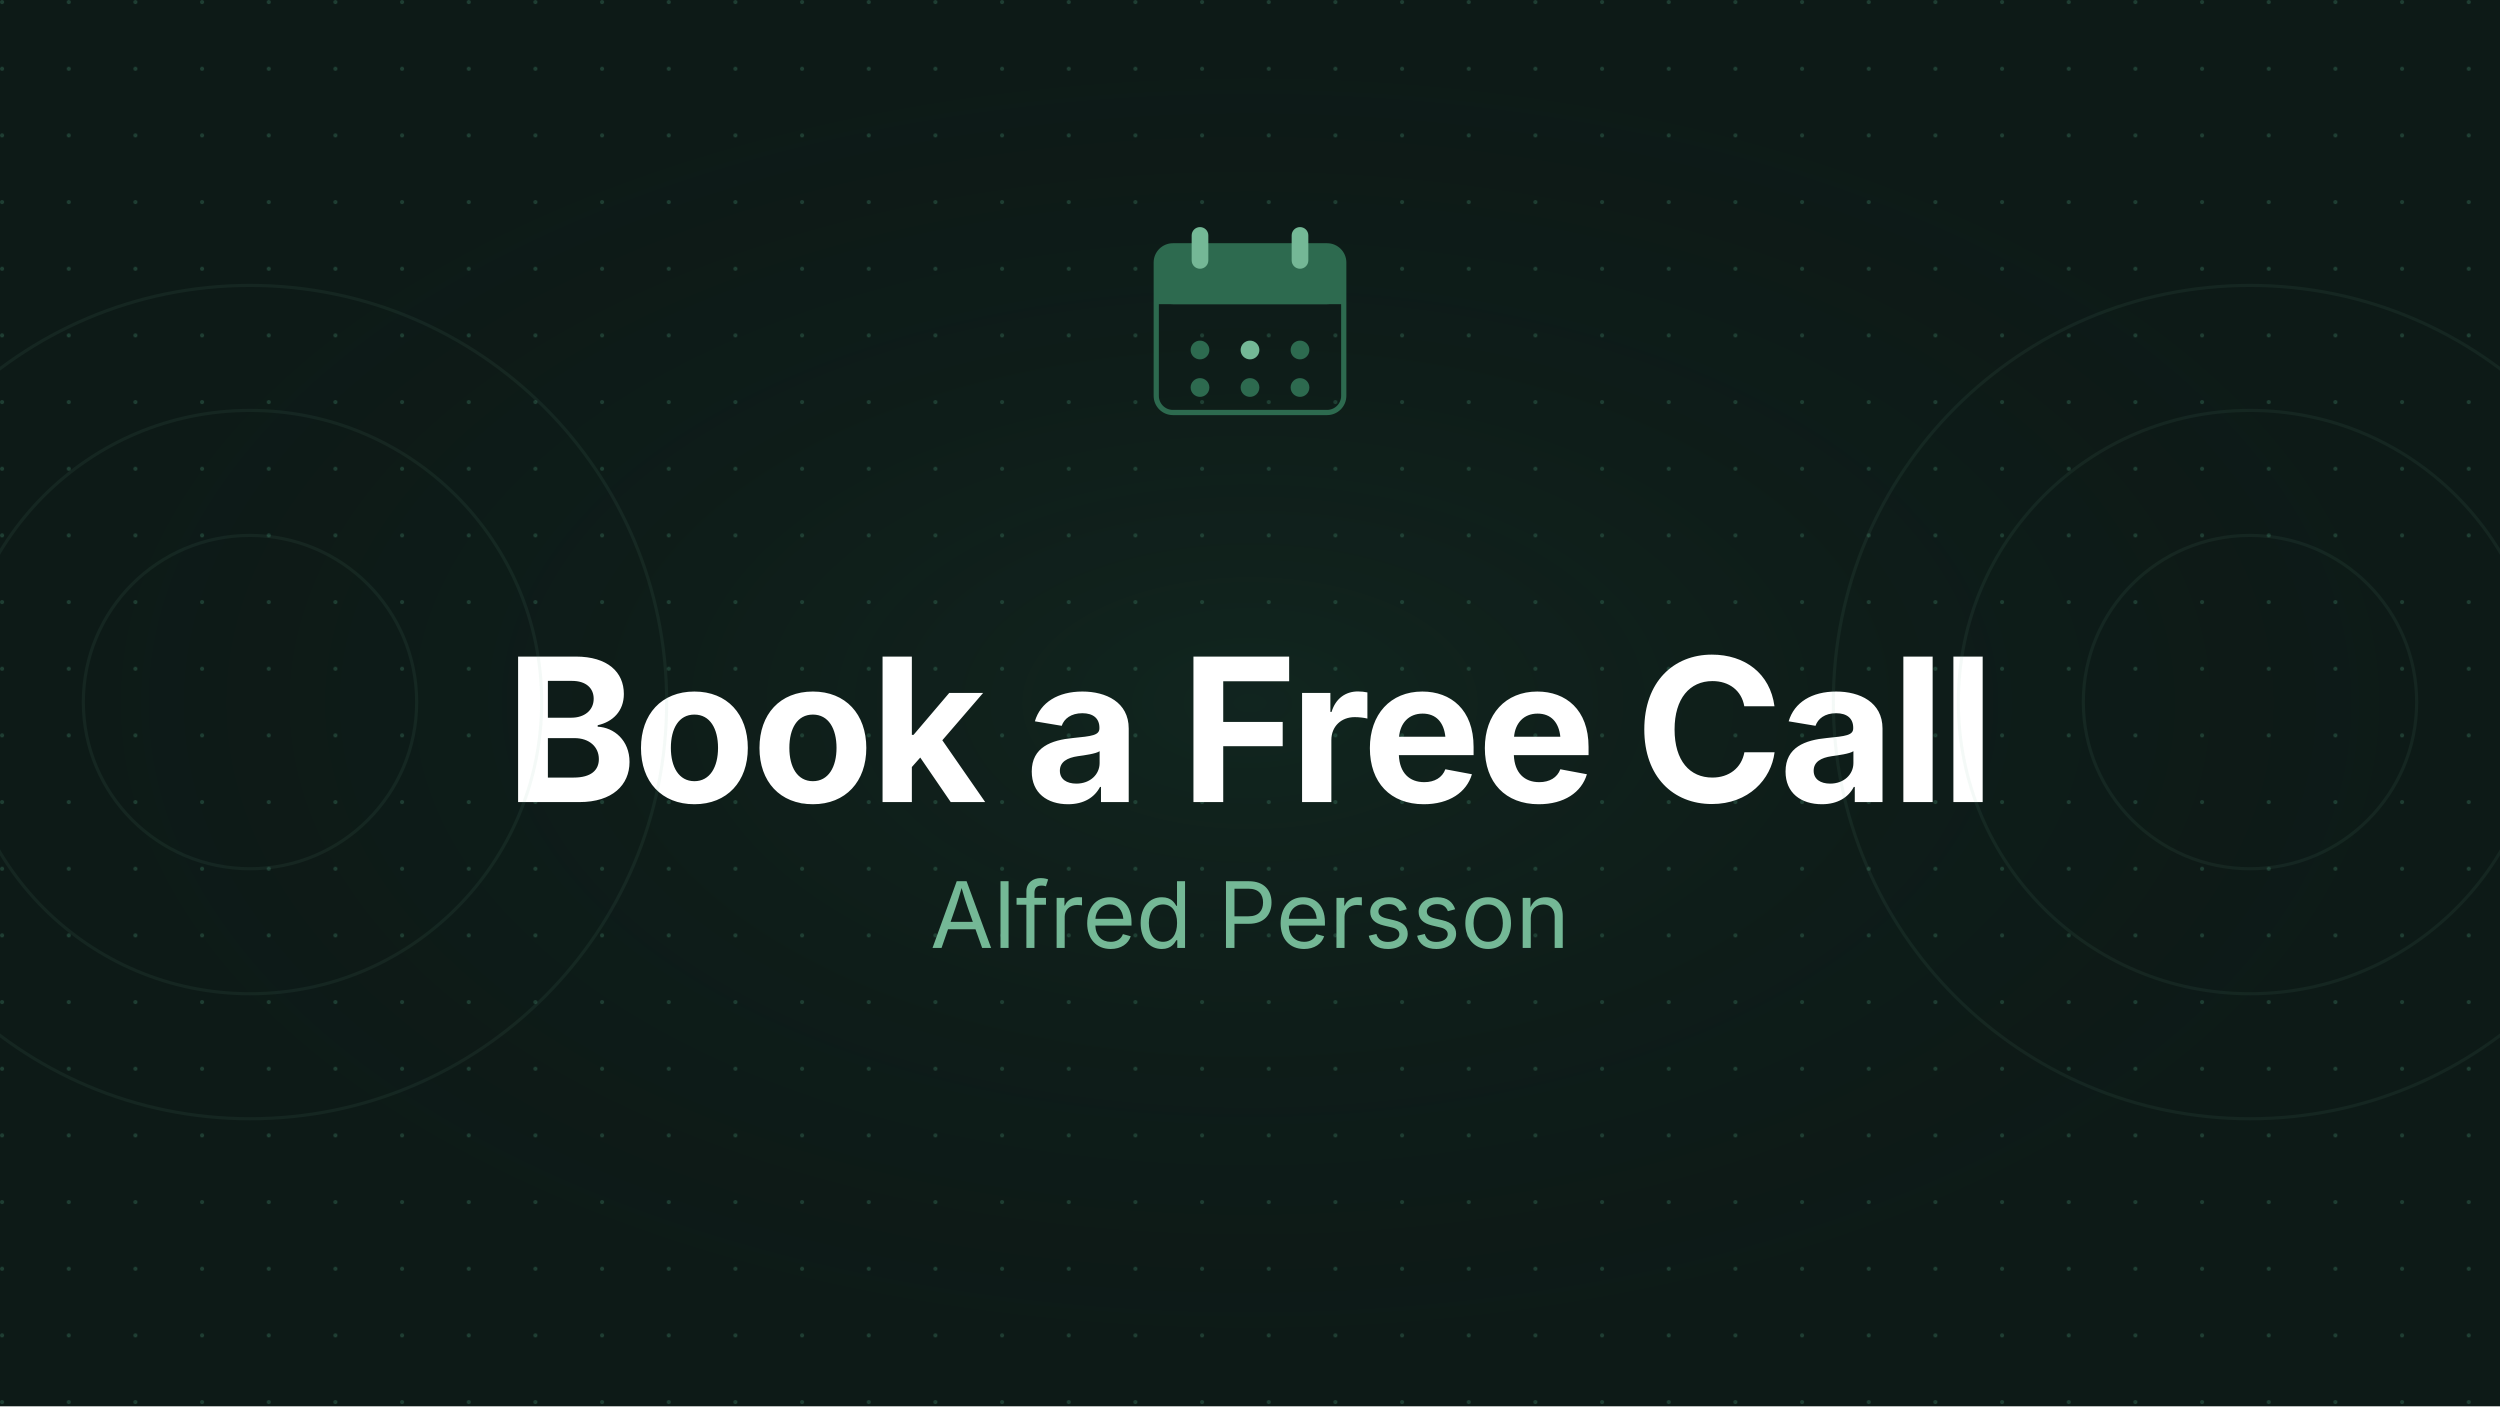
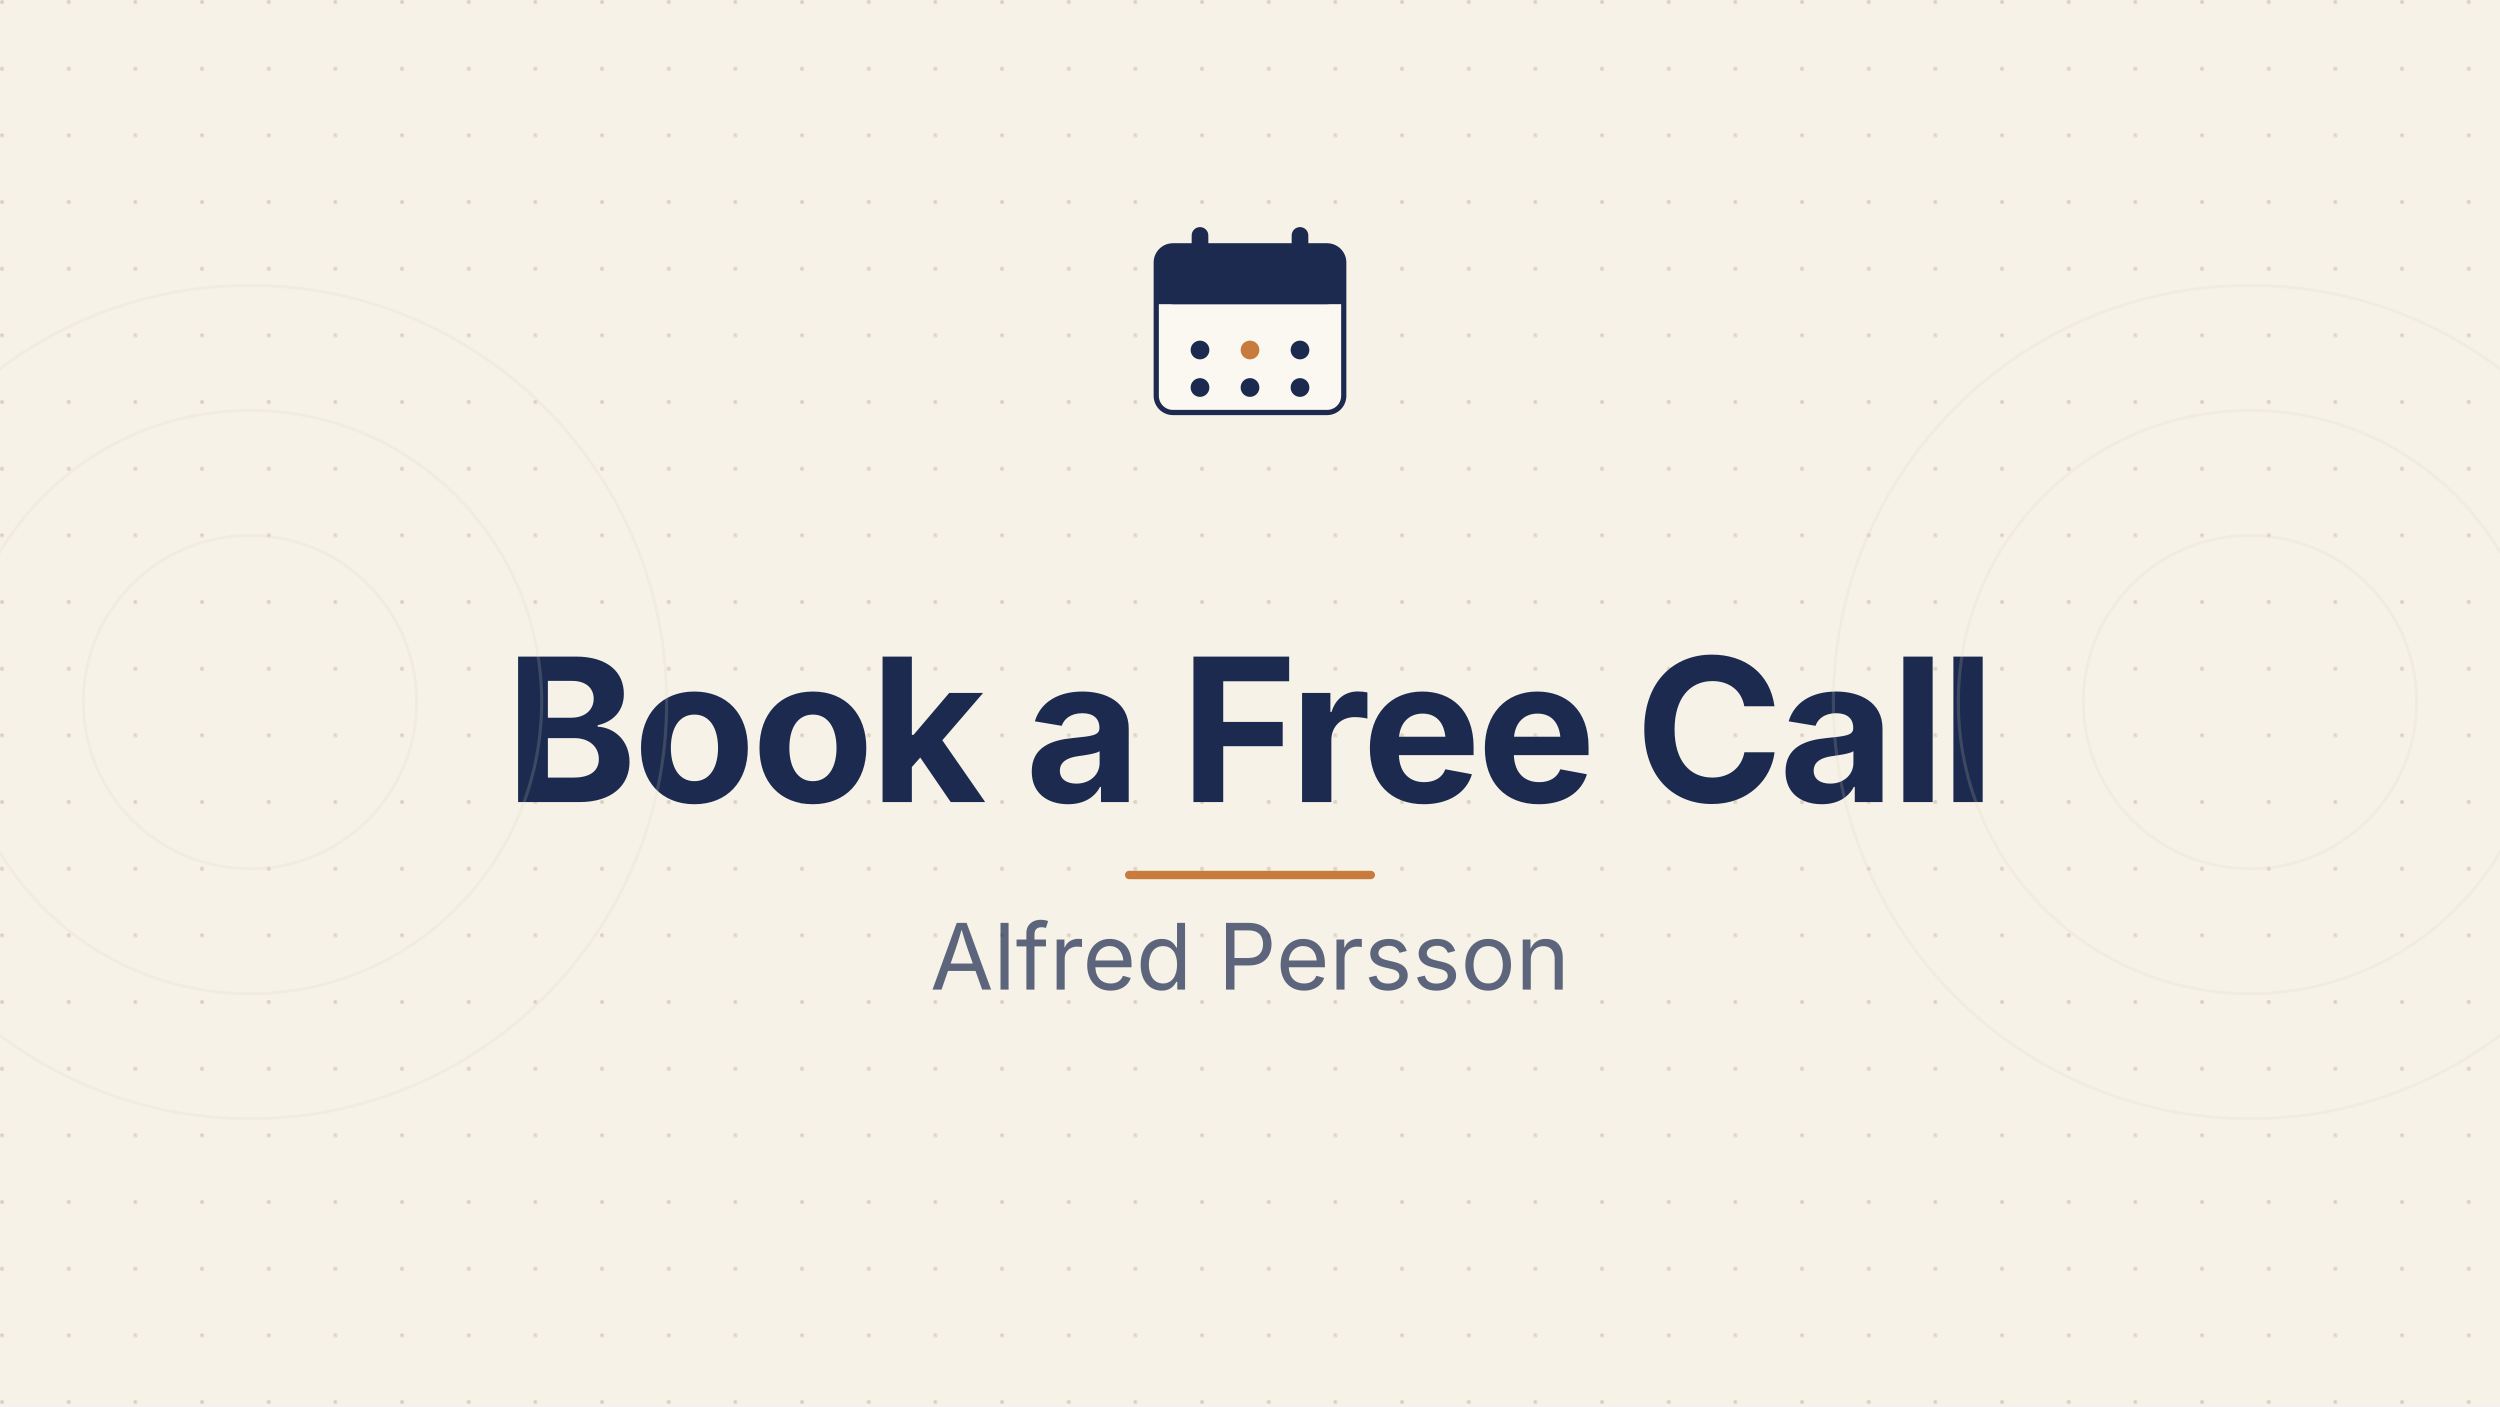
<svg xmlns="http://www.w3.org/2000/svg" width="1200" height="675">
  <defs>
    <pattern id="dots" x="0" y="0" width="32" height="32" patternUnits="userSpaceOnUse">
-       <circle cx="1" cy="1" r="1" fill="#1e3d32" />
+       <circle cx="1" cy="1" r="1" fill="#D9D2C3" />
    </pattern>
-     <radialGradient id="glowCenter" cx="50%" cy="50%" r="50%">
-       <stop offset="0%" stop-color="#2d6a4f" stop-opacity="0.14" />
-       <stop offset="100%" stop-color="#0d1a17" stop-opacity="0" />
-     </radialGradient>
  </defs>
-   <rect width="1200" height="675" fill="#0d1a17" />
+   <rect width="1200" height="675" fill="#F7F2E7" />
  <rect width="1200" height="675" fill="url(#dots)" />
-   <rect width="1200" height="675" fill="url(#glowCenter)" />
-   <rect x="555" y="118" width="90" height="80" rx="8" fill="none" stroke="#2d6a4f" stroke-width="2.5" />
-   <rect x="555" y="118" width="90" height="28" rx="8" fill="#2d6a4f" />
-   <rect x="555" y="136" width="90" height="10" fill="#2d6a4f" />
-   <rect x="572" y="109" width="8" height="20" rx="4" fill="#74b896" />
-   <rect x="620" y="109" width="8" height="20" rx="4" fill="#74b896" />
-   <circle cx="576" cy="168" r="4.5" fill="#2d6a4f" />
-   <circle cx="600" cy="168" r="4.5" fill="#74b896" />
-   <circle cx="624" cy="168" r="4.5" fill="#2d6a4f" />
-   <circle cx="576" cy="186" r="4.5" fill="#2d6a4f" />
-   <circle cx="600" cy="186" r="4.5" fill="#2d6a4f" />
-   <circle cx="624" cy="186" r="4.5" fill="#2d6a4f" />
-   <text x="600" y="385" font-family="'Inter', 'Helvetica Neue', Arial, sans-serif" font-size="96" font-weight="700" fill="#ffffff" text-anchor="middle" letter-spacing="-2">Book a Free Call</text>
-   <text x="600" y="455" font-family="'Inter', 'Helvetica Neue', Arial, sans-serif" font-size="44" font-weight="400" fill="#74b896" text-anchor="middle">Alfred Persson</text>
-   <g opacity="0.08">
-     <circle cx="120" cy="337" r="200" fill="none" stroke="#74b896" stroke-width="1.5" />
-     <circle cx="120" cy="337" r="140" fill="none" stroke="#74b896" stroke-width="1.5" />
-     <circle cx="120" cy="337" r="80" fill="none" stroke="#74b896" stroke-width="1.5" />
+   <rect x="555" y="118" width="90" height="80" rx="8" fill="#FBF8F1" stroke="#1B2A4E" stroke-width="2.5" />
+   <rect x="555" y="118" width="90" height="28" rx="8" fill="#1B2A4E" />
+   <rect x="555" y="136" width="90" height="10" fill="#1B2A4E" />
+   <rect x="572" y="109" width="8" height="20" rx="4" fill="#1B2A4E" />
+   <rect x="620" y="109" width="8" height="20" rx="4" fill="#1B2A4E" />
+   <circle cx="576" cy="168" r="4.5" fill="#1B2A4E" />
+   <circle cx="600" cy="168" r="4.5" fill="#C77B3D" />
+   <circle cx="624" cy="168" r="4.5" fill="#1B2A4E" />
+   <circle cx="576" cy="186" r="4.5" fill="#1B2A4E" />
+   <circle cx="600" cy="186" r="4.5" fill="#1B2A4E" />
+   <circle cx="624" cy="186" r="4.5" fill="#1B2A4E" />
+   <text x="600" y="385" font-family="'Inter', 'Helvetica Neue', Arial, sans-serif" font-size="96" font-weight="700" fill="#1B2A4E" text-anchor="middle" letter-spacing="-2">Book a Free Call</text>
+   <rect x="540" y="418" width="120" height="4" rx="2" fill="#C77B3D" />
+   <text x="600" y="475" font-family="'Inter', 'Helvetica Neue', Arial, sans-serif" font-size="44" font-weight="400" fill="#1B2A4E" fill-opacity="0.7" text-anchor="middle">Alfred Persson</text>
+   <g opacity="0.18">
+     <circle cx="120" cy="337" r="200" fill="none" stroke="#D9D2C3" stroke-width="1.5" />
+     <circle cx="120" cy="337" r="140" fill="none" stroke="#D9D2C3" stroke-width="1.5" />
+     <circle cx="120" cy="337" r="80" fill="none" stroke="#D9D2C3" stroke-width="1.5" />
  </g>
-   <g opacity="0.08">
-     <circle cx="1080" cy="337" r="200" fill="none" stroke="#74b896" stroke-width="1.5" />
-     <circle cx="1080" cy="337" r="140" fill="none" stroke="#74b896" stroke-width="1.5" />
-     <circle cx="1080" cy="337" r="80" fill="none" stroke="#74b896" stroke-width="1.5" />
+   <g opacity="0.18">
+     <circle cx="1080" cy="337" r="200" fill="none" stroke="#D9D2C3" stroke-width="1.5" />
+     <circle cx="1080" cy="337" r="140" fill="none" stroke="#D9D2C3" stroke-width="1.5" />
+     <circle cx="1080" cy="337" r="80" fill="none" stroke="#D9D2C3" stroke-width="1.5" />
  </g>
</svg>
